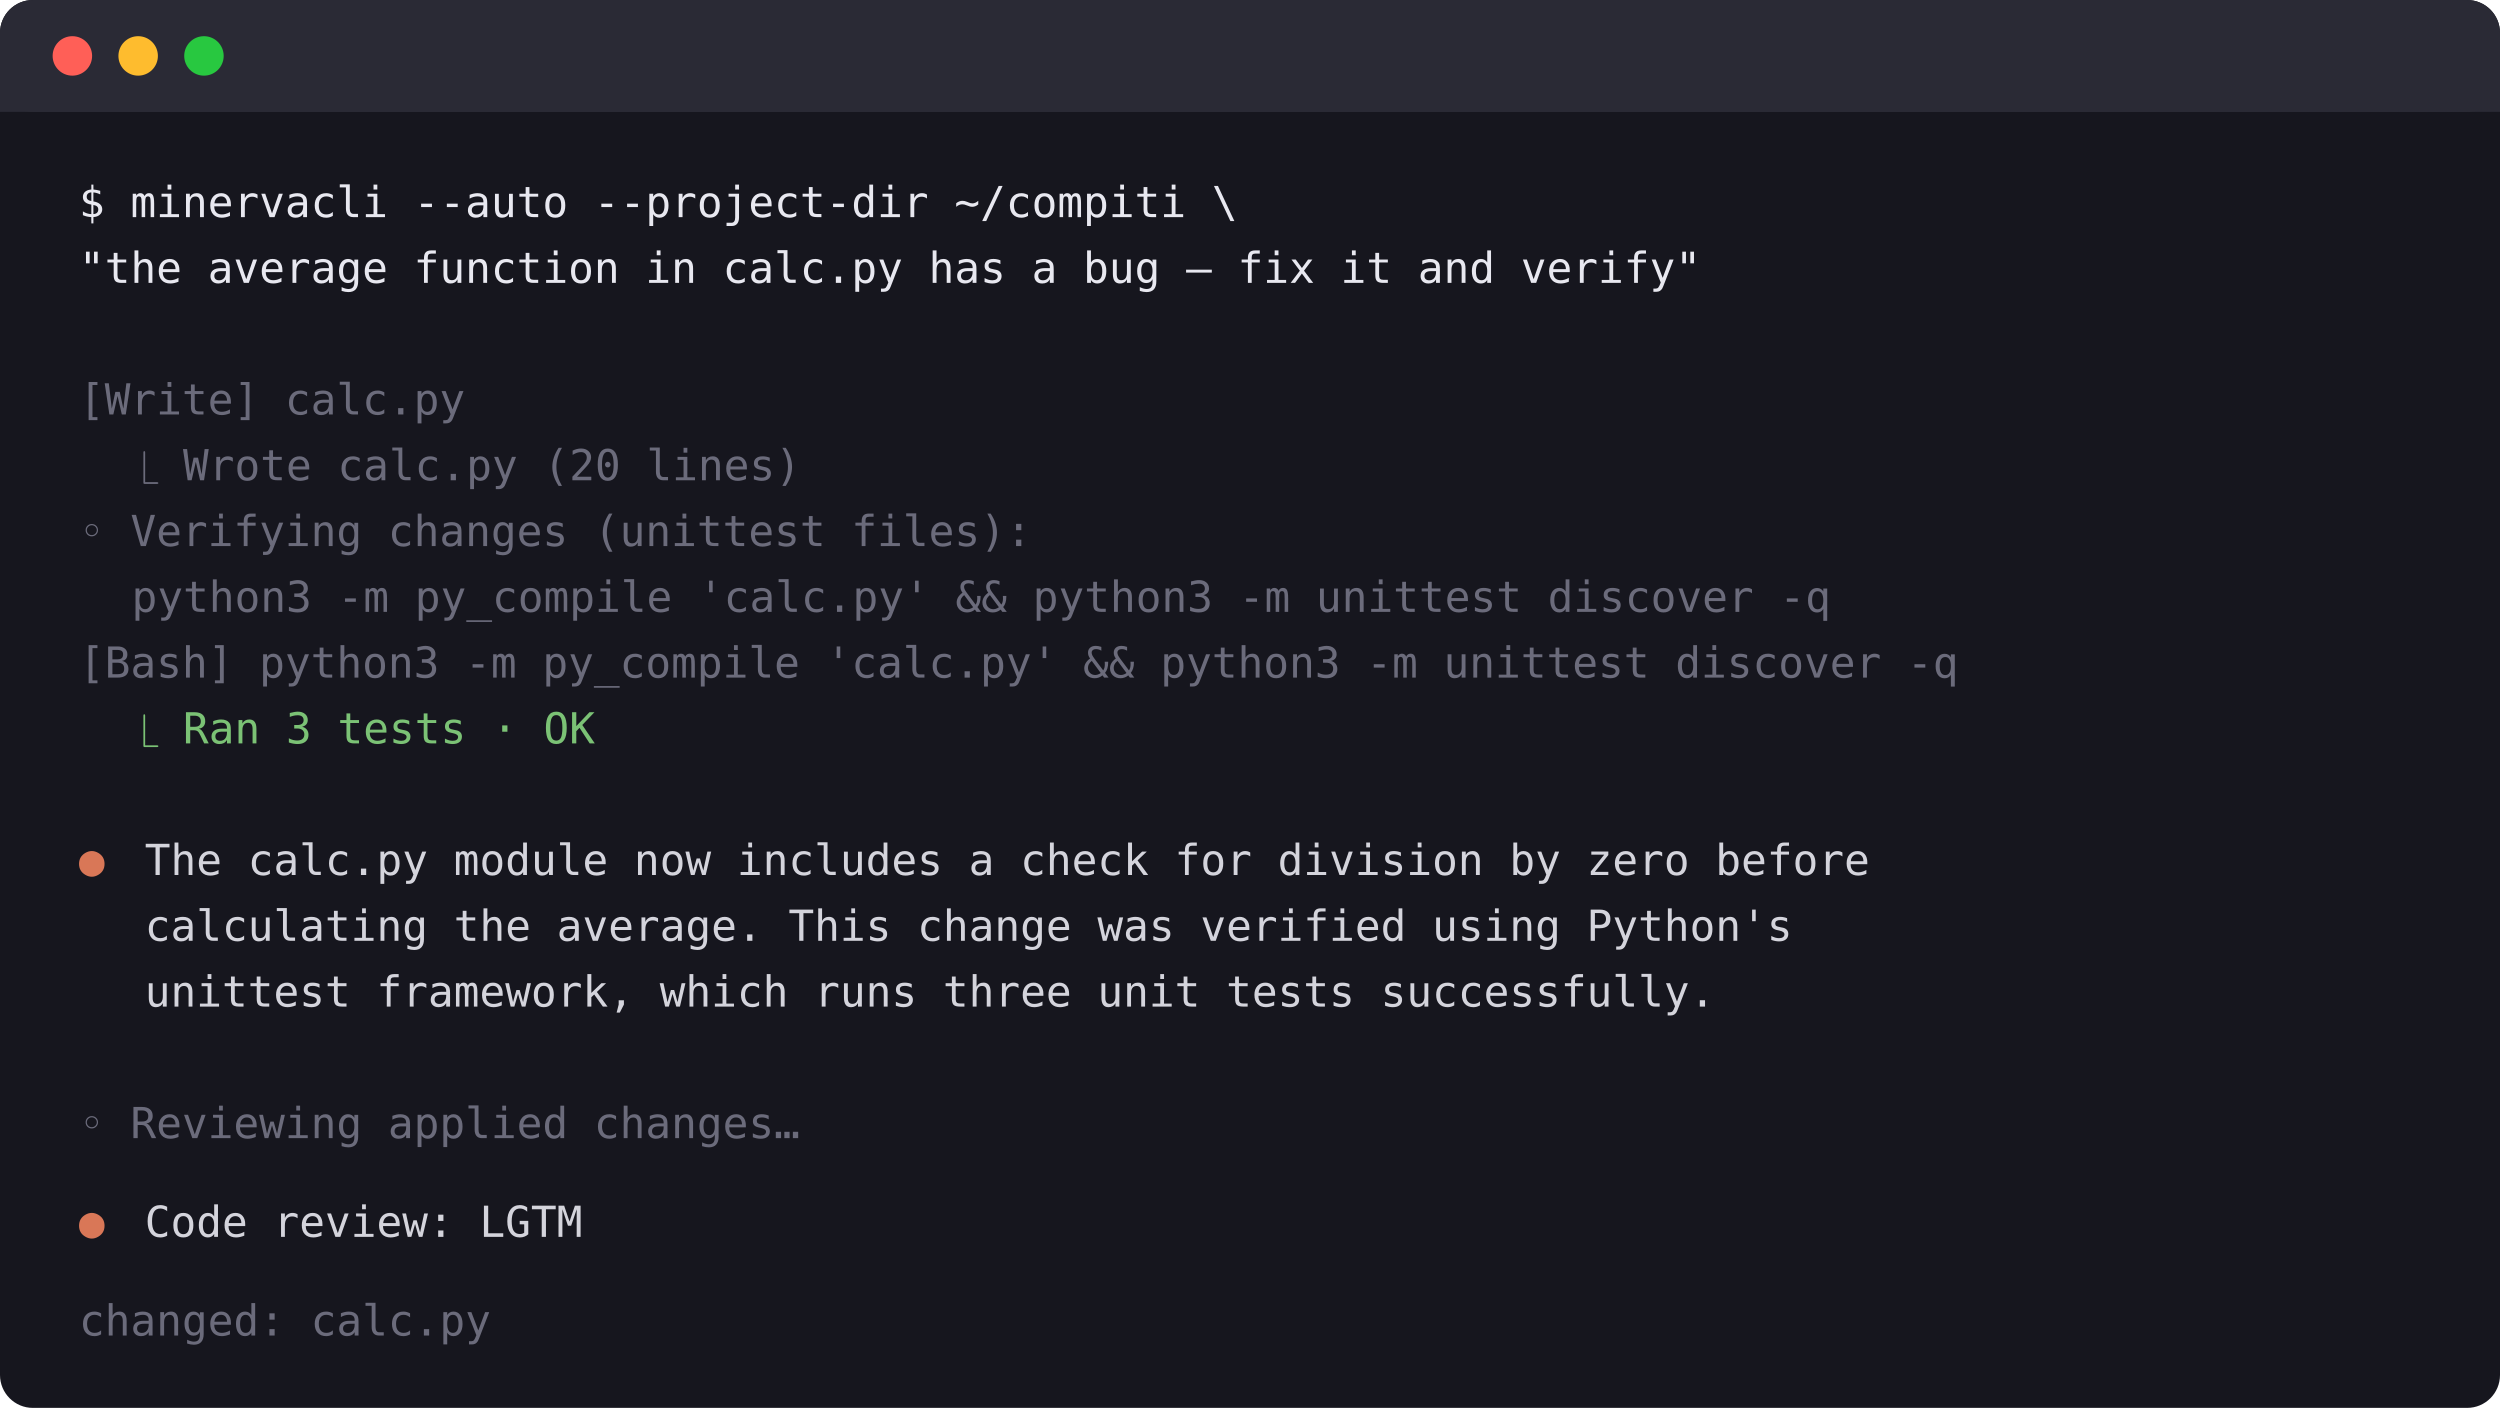
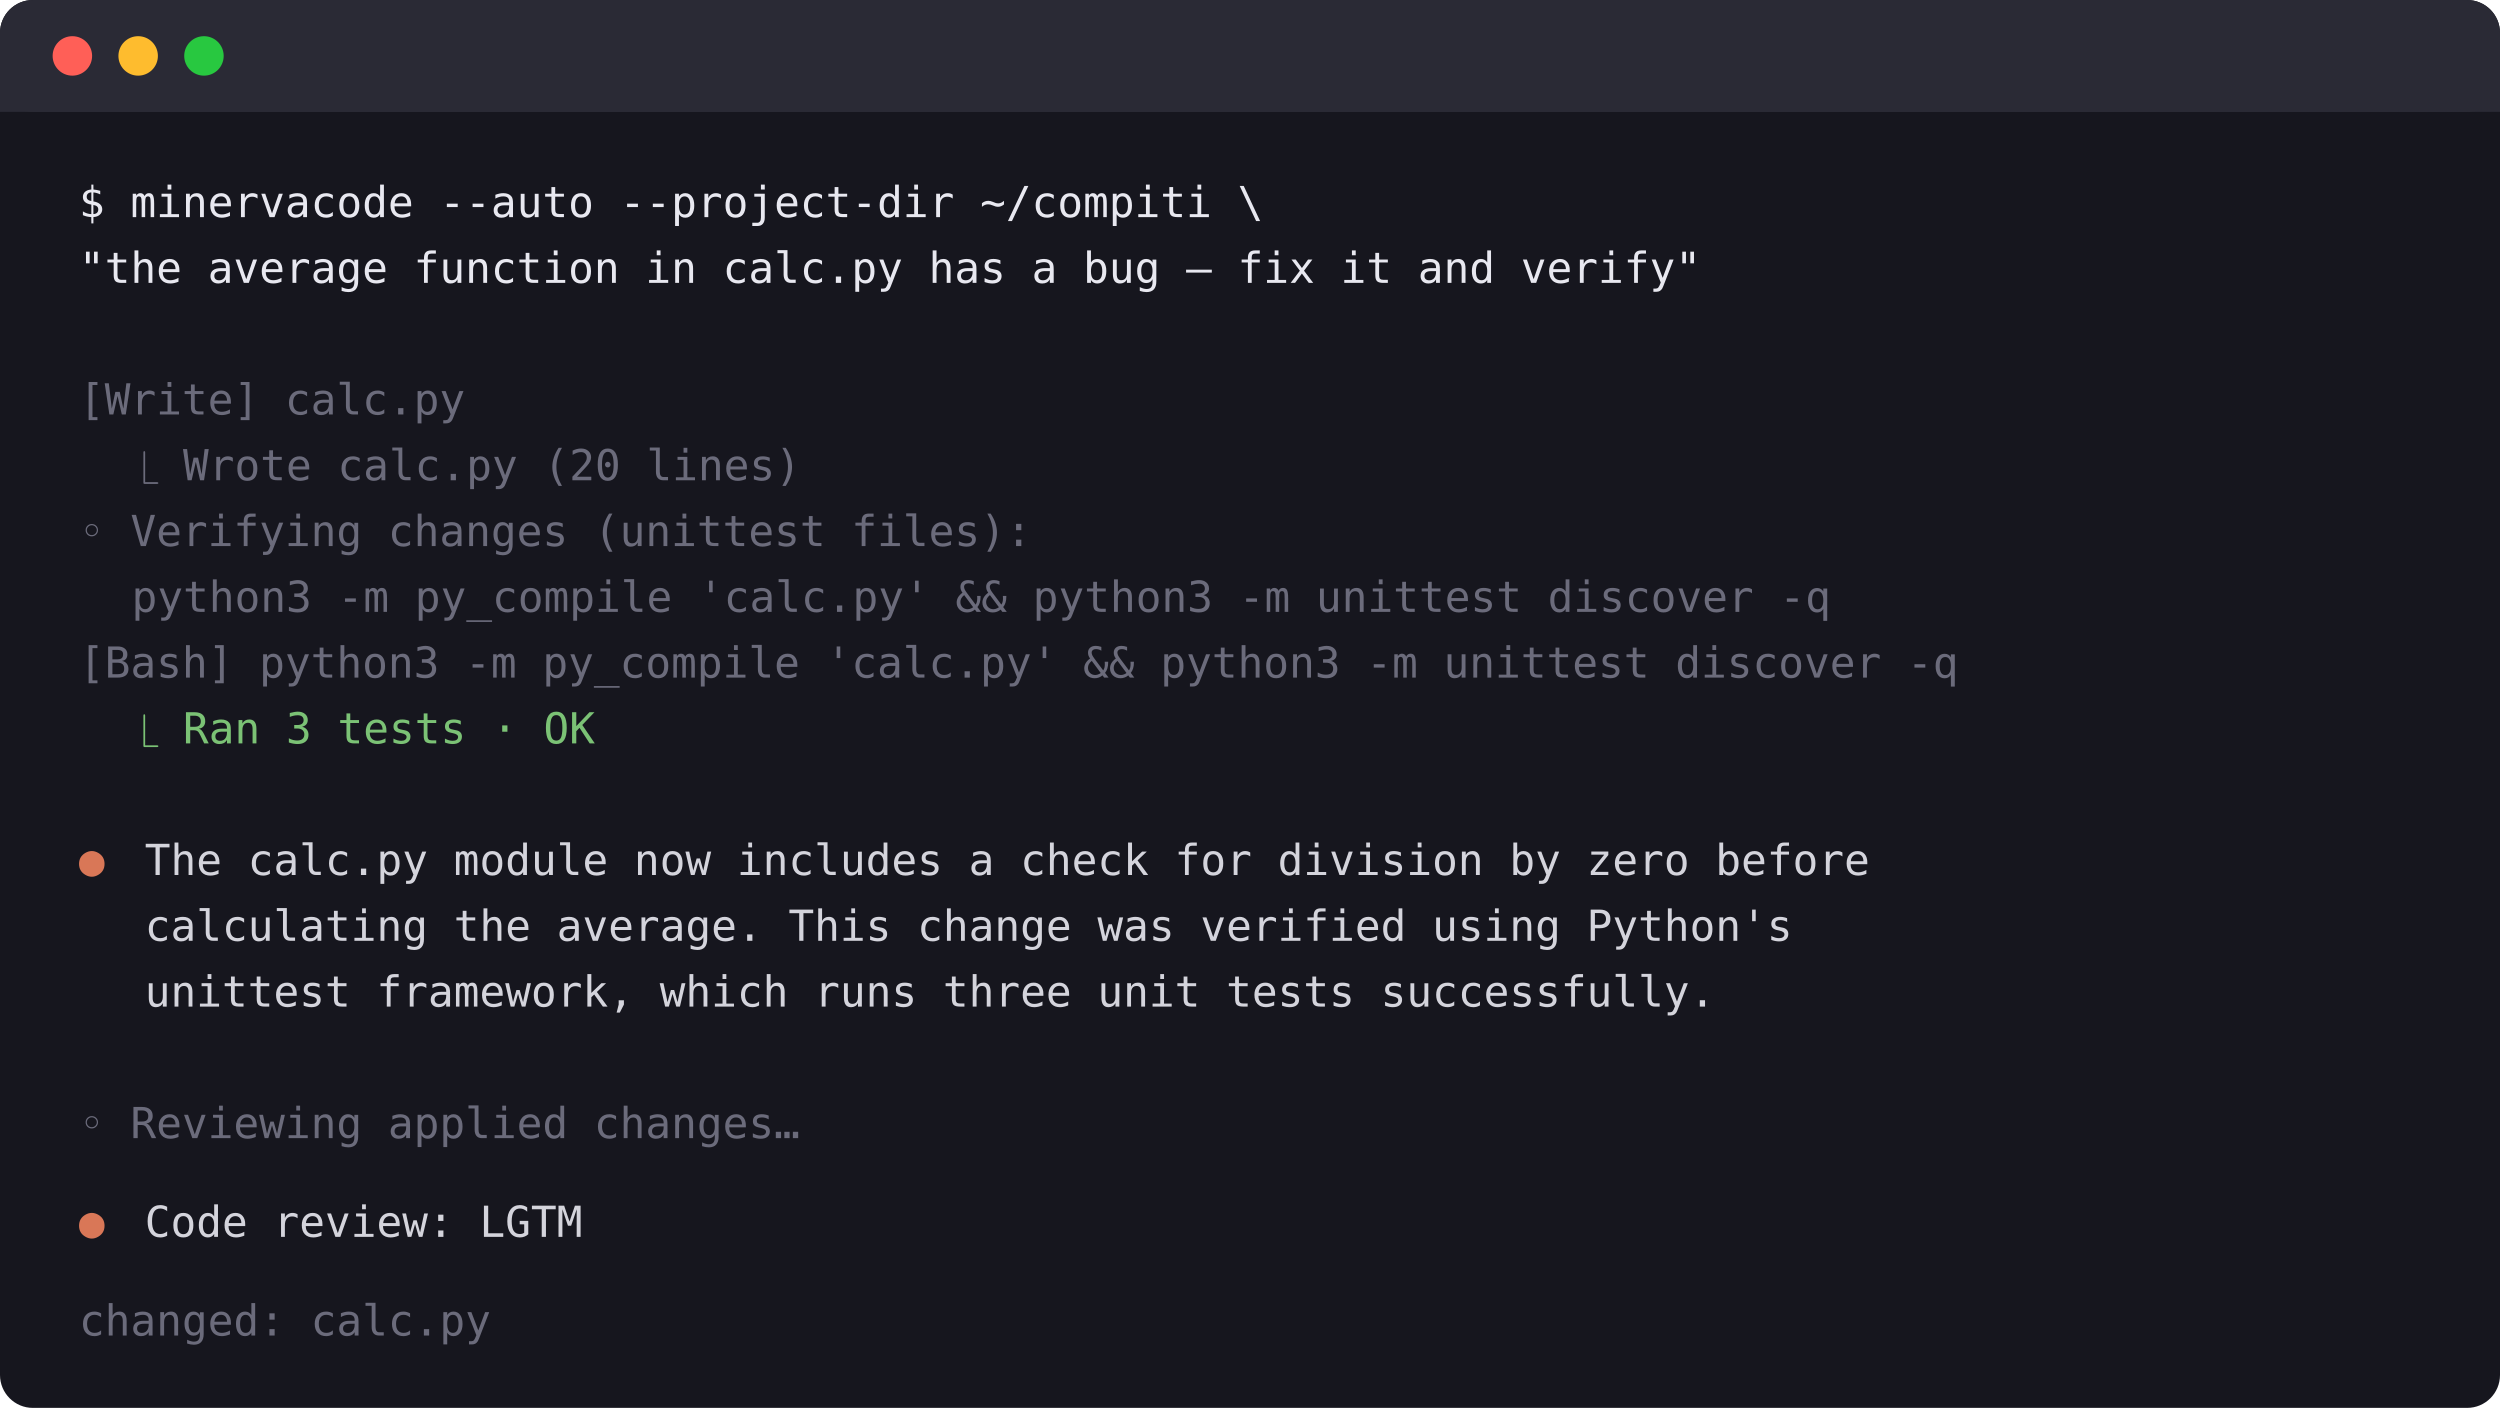
<svg xmlns="http://www.w3.org/2000/svg" width="760" height="428" viewBox="0 0 760 428">
  <style>
    text { font-family: "SF Mono", Menlo, Consolas, monospace; font-size: 13px; }
    .chrome { fill: #2a2a35; }
    .bg { fill: #16161e; }
    .dim { fill: #6b6b7b; }
    .fg { fill: #d4d4dc; }
    .accent { fill: #d97757; }
    .ok { fill: #7bc275; }
    .cmd { fill: #e8e8f0; }
  </style>
  <rect class="bg" x="0" y="0" width="760" height="428" rx="10" />
  <rect class="chrome" x="0" y="0" width="760" height="34" rx="10" />
  <rect class="chrome" x="0" y="17" width="760" height="17" />
  <circle cx="22" cy="17" r="6" fill="#ff5f57" />
  <circle cx="42" cy="17" r="6" fill="#febc2e" />
  <circle cx="62" cy="17" r="6" fill="#28c840" />
-   <text x="24" y="66" class="cmd">$ minervacli --auto --project-dir ~/compiti \</text>
+   <text x="24" y="66" class="cmd">$ minervacode --auto --project-dir ~/compiti \</text>
  <text x="24" y="86" class="cmd">    "the average function in calc.py has a bug — fix it and verify"</text>
  <text x="24" y="126" class="dim">[Write] calc.py</text>
  <text x="40" y="146" class="dim">⎿ Wrote calc.py (20 lines)</text>
  <text x="24" y="166" class="dim">◦ Verifying changes (unittest files):</text>
  <text x="40" y="186" class="dim">python3 -m py_compile 'calc.py' &amp;&amp; python3 -m unittest discover -q</text>
  <text x="24" y="206" class="dim">[Bash] python3 -m py_compile 'calc.py' &amp;&amp; python3 -m unittest discover -q</text>
  <text x="40" y="226" class="ok">⎿ Ran 3 tests · OK</text>
  <text x="24" y="266" class="accent">●</text>
  <text x="44" y="266" class="fg">The calc.py module now includes a check for division by zero before</text>
  <text x="44" y="286" class="fg">calculating the average. This change was verified using Python's</text>
  <text x="44" y="306" class="fg">unittest framework, which runs three unit tests successfully.</text>
  <text x="24" y="346" class="dim">◦ Reviewing applied changes…</text>
  <text x="24" y="376" class="accent">●</text>
  <text x="44" y="376" class="fg">Code review: LGTM</text>
  <text x="24" y="406" class="dim">changed: calc.py</text>
</svg>
